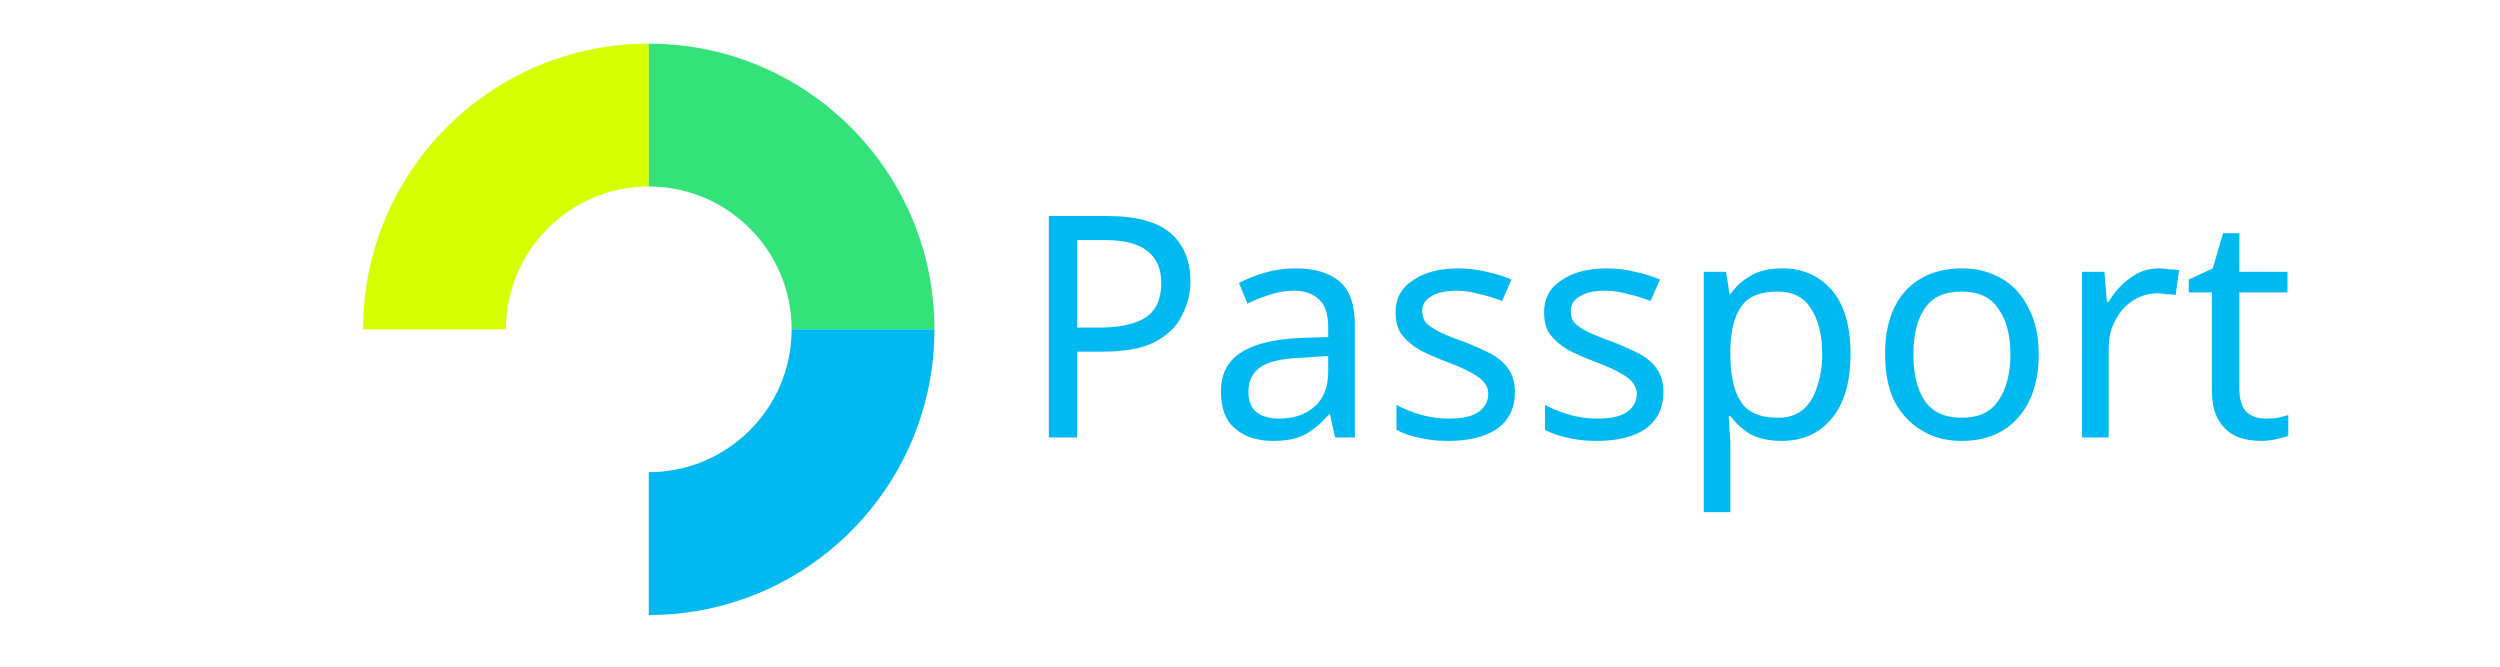
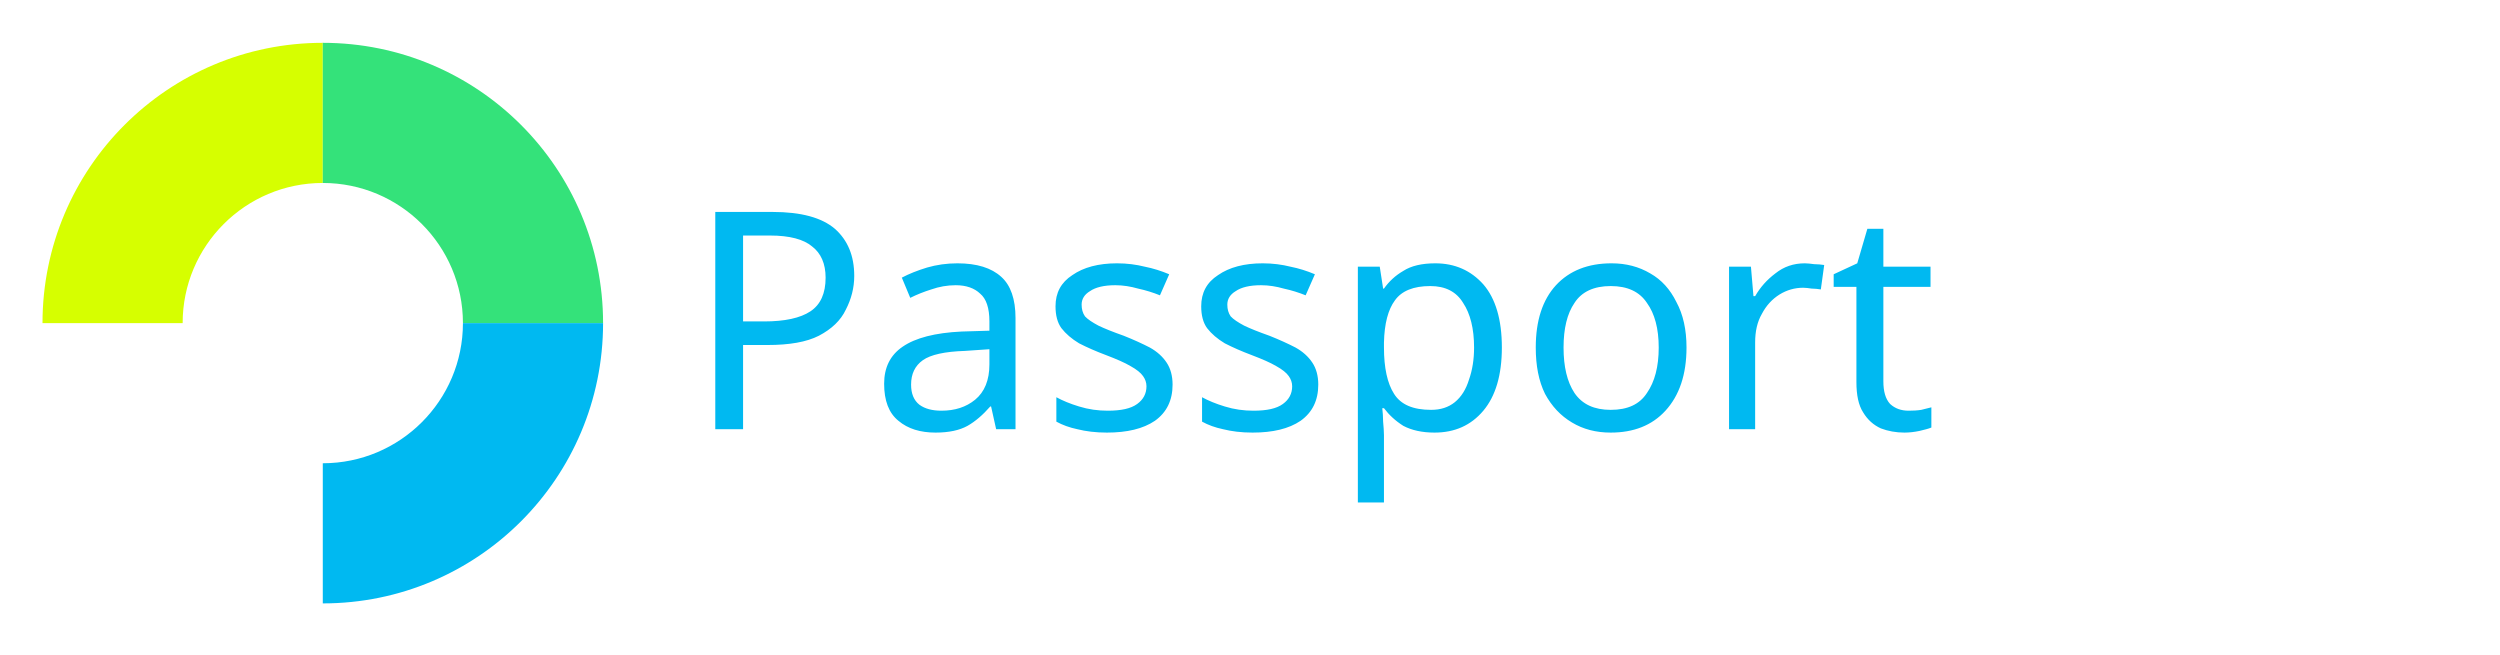
- <svg xmlns="http://www.w3.org/2000/svg" width="172" height="45.866" viewBox="0 0 45.508 12.135" version="1.1" id="svg1671">
+ <svg xmlns="http://www.w3.org/2000/svg" width="172" height="45" viewBox="0 0 45.508 11.906" version="1.1" id="svg1671">
  <defs id="defs1665" />
  <g id="layer1" transform="translate(-87.13528,-137.474)">
-     <g id="g829" transform="translate(5.820834)">
+     <g id="g829" transform="matrix(0.9811233,0,0,0.9811232,1.644826,2.595079)">
      <g style="fill:none;stroke:none;stroke-opacity:1" transform="matrix(0.1635717,0,0,0.2646561,72.21657,87.92032)" id="g1648">
        <rect style="fill:none;fill-opacity:0;stroke:none;stroke-width:0.321;stroke-miterlimit:4;stroke-dasharray:none;stroke-opacity:1" id="rect1755-5-1" width="208.329" height="45.853" x="91.206" y="187.238" />
      </g>
      <text id="text2609" y="145.437" x="99.861" style="font-style:normal;font-weight:normal;font-size:10.583px;line-height:1.25;font-family:sans-serif;letter-spacing:0px;word-spacing:0px;fill:#00b9f1;fill-opacity:1;stroke:none;stroke-width:0.265" xml:space="preserve">
        <tspan style="font-style:normal;font-variant:normal;font-weight:normal;font-stretch:normal;font-size:5.644px;font-family:'Source Sans Pro';-inkscape-font-specification:'Source Sans Pro, Normal';font-variant-ligatures:normal;font-variant-caps:normal;font-variant-numeric:normal;font-feature-settings:normal;text-align:start;writing-mode:lr-tb;text-anchor:start;fill:#00b9f1;fill-opacity:1;stroke-width:0.265" y="145.437" x="99.861" id="tspan2607">Passport</tspan>
      </text>
      <g transform="matrix(0.04062755,0,0,0.04062755,87.92382,138.2684)" id="g2232">
        <path style="fill:#d6ff00" id="path2" d="M 128,0 C 57.28,0 0,57.28 0,128 H 64 C 64,92.672 92.672,64 128,64 Z" />
        <path style="fill:#34e27a" id="path4" d="M 256,128 C 256,57.28 198.72,0 128,0 v 64 c 35.328,0 64,28.672 64,64 z" />
        <path style="fill:#00b9f1" id="path6" d="m 128,256 c 70.72,0 128,-57.28 128,-128 h -64 c 0,35.328 -28.672,64 -64,64 z" />
      </g>
    </g>
  </g>
</svg>
